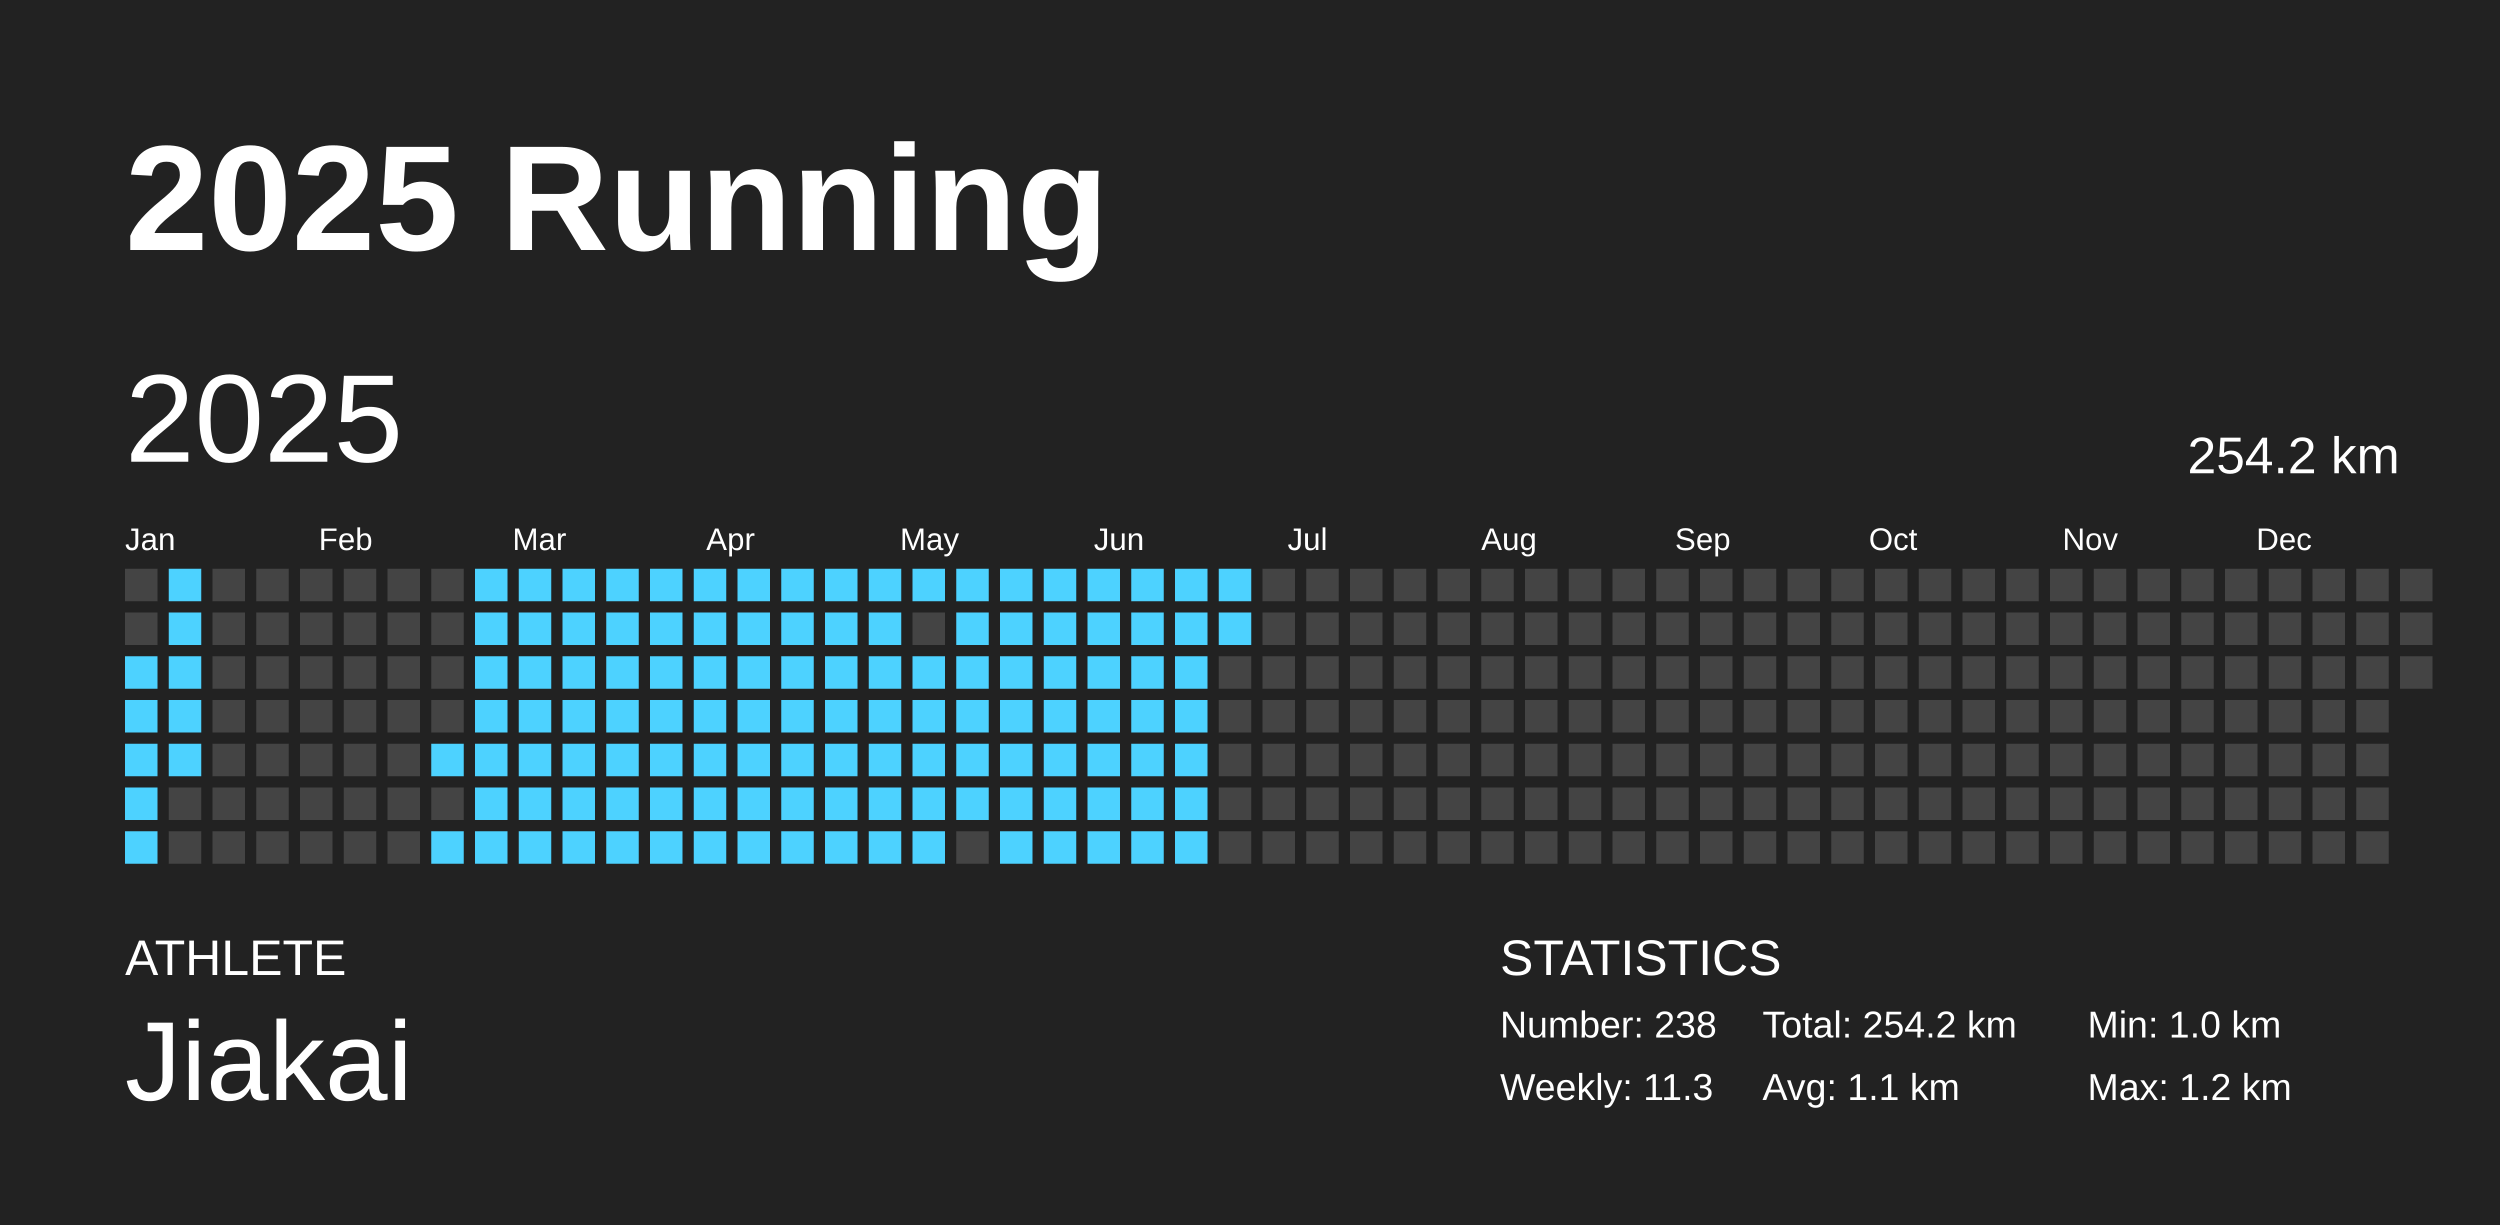
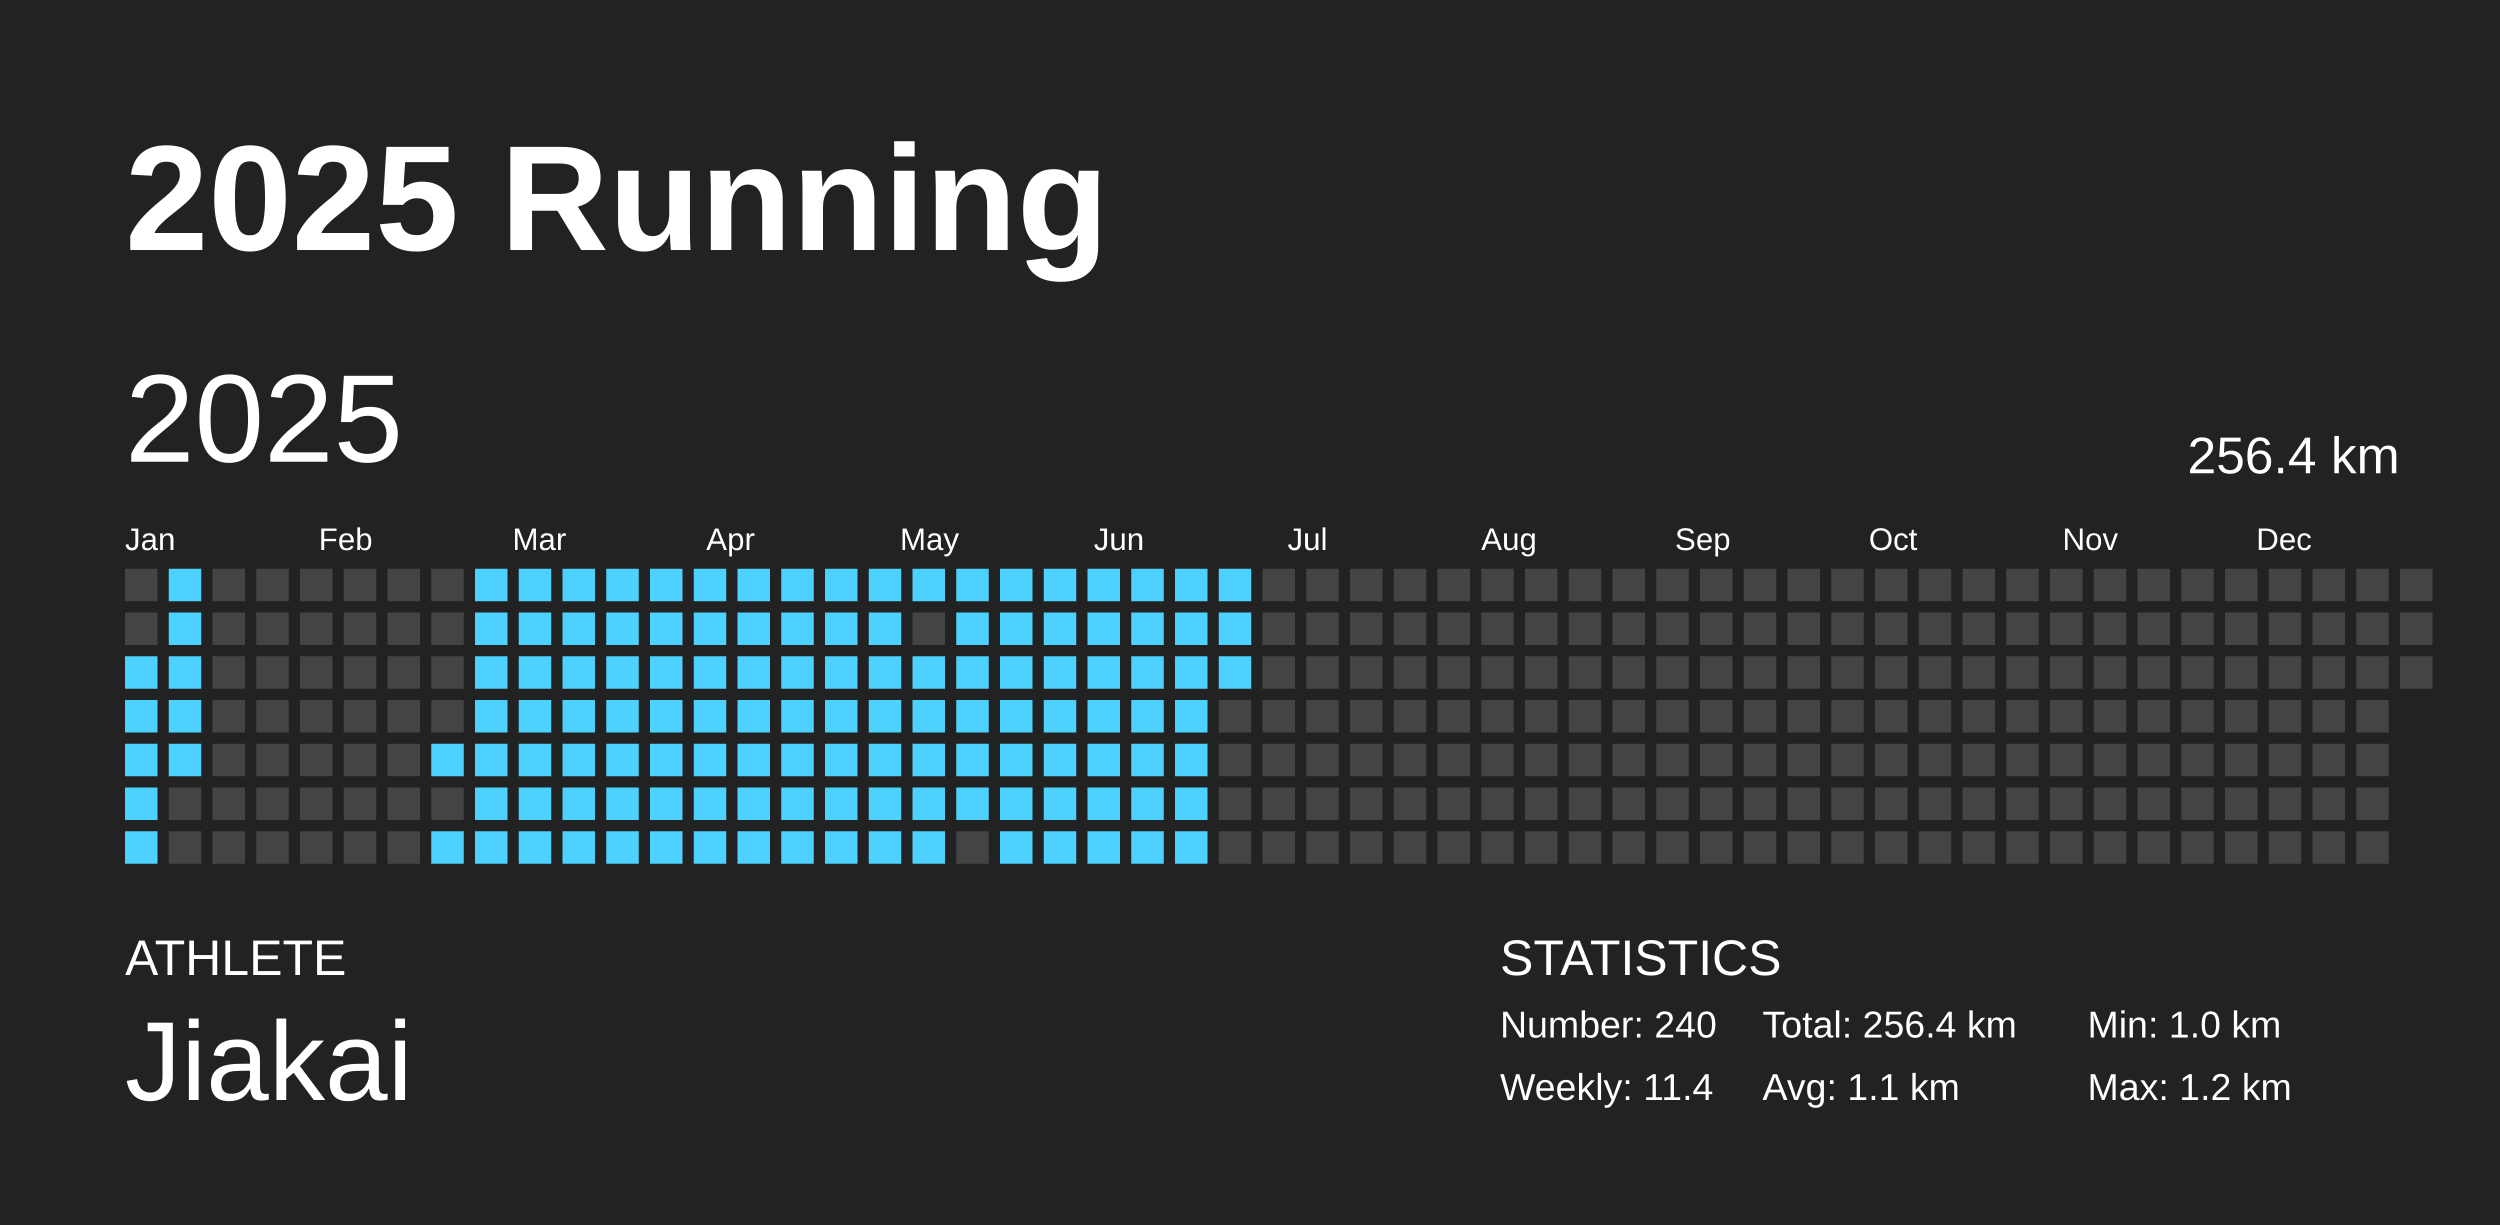
<svg xmlns="http://www.w3.org/2000/svg" baseProfile="full" height="98mm" version="1.1" viewBox="0,0,200,98" width="200mm">
  <defs />
  <rect fill="#222222" height="98" width="200" x="0" y="0" />
  <text fill="#FFFFFF" style="font-size:12px; font-family:Arial; font-weight:bold;" x="10" y="20">2025 Running</text>
  <text fill="#FFFFFF" style="font-size:4px; font-family:Arial" x="10" y="78">ATHLETE</text>
  <text fill="#FFFFFF" style="font-size:9px; font-family:Arial" x="10" y="88">Jiakai</text>
  <text fill="#FFFFFF" style="font-size:4px; font-family:Arial" x="120" y="78">STATISTICS</text>
-   <text fill="#FFFFFF" style="font-size:3px; font-family:Arial" x="120" y="83">Number: 238</text>
-   <text fill="#FFFFFF" style="font-size:3px; font-family:Arial" x="120" y="88">Weekly: 11.3</text>
-   <text fill="#FFFFFF" style="font-size:3px; font-family:Arial" x="141" y="83">Total: 254.2 km</text>
+   <text fill="#FFFFFF" style="font-size:3px; font-family:Arial" x="120" y="83">Number: 240</text>
+   <text fill="#FFFFFF" style="font-size:3px; font-family:Arial" x="120" y="88">Weekly: 11.4</text>
+   <text fill="#FFFFFF" style="font-size:3px; font-family:Arial" x="141" y="83">Total: 256.4 km</text>
  <text fill="#FFFFFF" style="font-size:3px; font-family:Arial" x="141" y="88">Avg: 1.1 km</text>
  <text fill="#FFFFFF" style="font-size:3px; font-family:Arial" x="167" y="83">Min: 1.0 km</text>
  <text fill="#FFFFFF" style="font-size:3px; font-family:Arial" x="167" y="88">Max: 1.2 km</text>
  <text dominant-baseline="hanging" fill="#FFFFFF" style="font-size:10.0px; font-family:Arial;" x="10" y="30">2025</text>
-   <text dominant-baseline="hanging" fill="#FFFFFF" style="font-size:4.125px; font-family:Arial;" x="175" y="35">254.2 km</text>
+   <text dominant-baseline="hanging" fill="#FFFFFF" style="font-size:4.125px; font-family:Arial;" x="175" y="35">256.4 km</text>
  <text fill="#FFFFFF" style="font-size:2.5px; font-family:Arial" x="10.0" y="44">Jan</text>
  <text fill="#FFFFFF" style="font-size:2.5px; font-family:Arial" x="25.5" y="44">Feb</text>
  <text fill="#FFFFFF" style="font-size:2.5px; font-family:Arial" x="41.0" y="44">Mar</text>
  <text fill="#FFFFFF" style="font-size:2.5px; font-family:Arial" x="56.5" y="44">Apr</text>
  <text fill="#FFFFFF" style="font-size:2.5px; font-family:Arial" x="72.0" y="44">May</text>
  <text fill="#FFFFFF" style="font-size:2.5px; font-family:Arial" x="87.5" y="44">Jun</text>
  <text fill="#FFFFFF" style="font-size:2.5px; font-family:Arial" x="103.0" y="44">Jul</text>
  <text fill="#FFFFFF" style="font-size:2.5px; font-family:Arial" x="118.5" y="44">Aug</text>
  <text fill="#FFFFFF" style="font-size:2.5px; font-family:Arial" x="134.0" y="44">Sep</text>
  <text fill="#FFFFFF" style="font-size:2.5px; font-family:Arial" x="149.5" y="44">Oct</text>
  <text fill="#FFFFFF" style="font-size:2.5px; font-family:Arial" x="165.0" y="44">Nov</text>
  <text fill="#FFFFFF" style="font-size:2.5px; font-family:Arial" x="180.5" y="44">Dec</text>
  <rect fill="#444444" height="2.6" width="2.6" x="10.0" y="45.5" />
  <rect fill="#444444" height="2.6" width="2.6" x="10.0" y="49.0" />
  <rect fill="#4dd2ff" height="2.6" width="2.6" x="10.0" y="52.5" />
  <rect fill="#4dd2ff" height="2.6" width="2.6" x="10.0" y="56.0" />
  <rect fill="#4dd2ff" height="2.6" width="2.6" x="10.0" y="59.5" />
  <rect fill="#4dd2ff" height="2.6" width="2.6" x="10.0" y="63.0" />
  <rect fill="#4dd2ff" height="2.6" width="2.6" x="10.0" y="66.5" />
  <rect fill="#4dd2ff" height="2.6" width="2.6" x="13.5" y="45.5" />
  <rect fill="#4dd2ff" height="2.6" width="2.6" x="13.5" y="49.0" />
  <rect fill="#4dd2ff" height="2.6" width="2.6" x="13.5" y="52.5" />
  <rect fill="#4dd2ff" height="2.6" width="2.6" x="13.5" y="56.0" />
  <rect fill="#4dd2ff" height="2.6" width="2.6" x="13.5" y="59.5" />
  <rect fill="#444444" height="2.6" width="2.6" x="13.5" y="63.0" />
  <rect fill="#444444" height="2.6" width="2.6" x="13.5" y="66.5" />
  <rect fill="#444444" height="2.6" width="2.6" x="17.0" y="45.5" />
  <rect fill="#444444" height="2.6" width="2.6" x="17.0" y="49.0" />
  <rect fill="#444444" height="2.6" width="2.6" x="17.0" y="52.5" />
  <rect fill="#444444" height="2.6" width="2.6" x="17.0" y="56.0" />
  <rect fill="#444444" height="2.6" width="2.6" x="17.0" y="59.5" />
  <rect fill="#444444" height="2.6" width="2.6" x="17.0" y="63.0" />
  <rect fill="#444444" height="2.6" width="2.6" x="17.0" y="66.5" />
  <rect fill="#444444" height="2.6" width="2.6" x="20.5" y="45.5" />
  <rect fill="#444444" height="2.6" width="2.6" x="20.5" y="49.0" />
  <rect fill="#444444" height="2.6" width="2.6" x="20.5" y="52.5" />
  <rect fill="#444444" height="2.6" width="2.6" x="20.5" y="56.0" />
  <rect fill="#444444" height="2.6" width="2.6" x="20.5" y="59.5" />
  <rect fill="#444444" height="2.6" width="2.6" x="20.5" y="63.0" />
  <rect fill="#444444" height="2.6" width="2.6" x="20.5" y="66.5" />
  <rect fill="#444444" height="2.6" width="2.6" x="24.0" y="45.5" />
  <rect fill="#444444" height="2.6" width="2.6" x="24.0" y="49.0" />
  <rect fill="#444444" height="2.6" width="2.6" x="24.0" y="52.5" />
  <rect fill="#444444" height="2.6" width="2.6" x="24.0" y="56.0" />
  <rect fill="#444444" height="2.6" width="2.6" x="24.0" y="59.5" />
  <rect fill="#444444" height="2.6" width="2.6" x="24.0" y="63.0" />
  <rect fill="#444444" height="2.6" width="2.6" x="24.0" y="66.5" />
  <rect fill="#444444" height="2.6" width="2.6" x="27.5" y="45.5" />
  <rect fill="#444444" height="2.6" width="2.6" x="27.5" y="49.0" />
  <rect fill="#444444" height="2.6" width="2.6" x="27.5" y="52.5" />
  <rect fill="#444444" height="2.6" width="2.6" x="27.5" y="56.0" />
  <rect fill="#444444" height="2.6" width="2.6" x="27.5" y="59.5" />
  <rect fill="#444444" height="2.6" width="2.6" x="27.5" y="63.0" />
  <rect fill="#444444" height="2.6" width="2.6" x="27.5" y="66.5" />
  <rect fill="#444444" height="2.6" width="2.6" x="31.0" y="45.5" />
  <rect fill="#444444" height="2.6" width="2.6" x="31.0" y="49.0" />
  <rect fill="#444444" height="2.6" width="2.6" x="31.0" y="52.5" />
  <rect fill="#444444" height="2.6" width="2.6" x="31.0" y="56.0" />
  <rect fill="#444444" height="2.6" width="2.6" x="31.0" y="59.5" />
  <rect fill="#444444" height="2.6" width="2.6" x="31.0" y="63.0" />
  <rect fill="#444444" height="2.6" width="2.6" x="31.0" y="66.5" />
  <rect fill="#444444" height="2.6" width="2.6" x="34.5" y="45.5" />
  <rect fill="#444444" height="2.6" width="2.6" x="34.5" y="49.0" />
  <rect fill="#444444" height="2.6" width="2.6" x="34.5" y="52.5" />
  <rect fill="#444444" height="2.6" width="2.6" x="34.5" y="56.0" />
  <rect fill="#4dd2ff" height="2.6" width="2.6" x="34.5" y="59.5" />
  <rect fill="#444444" height="2.6" width="2.6" x="34.5" y="63.0" />
  <rect fill="#4dd2ff" height="2.6" width="2.6" x="34.5" y="66.5" />
  <rect fill="#4dd2ff" height="2.6" width="2.6" x="38.0" y="45.5" />
  <rect fill="#4dd2ff" height="2.6" width="2.6" x="38.0" y="49.0" />
  <rect fill="#4dd2ff" height="2.6" width="2.6" x="38.0" y="52.5" />
  <rect fill="#4dd2ff" height="2.6" width="2.6" x="38.0" y="56.0" />
  <rect fill="#4dd2ff" height="2.6" width="2.6" x="38.0" y="59.5" />
  <rect fill="#4dd2ff" height="2.6" width="2.6" x="38.0" y="63.0" />
  <rect fill="#4dd2ff" height="2.6" width="2.6" x="38.0" y="66.5" />
  <rect fill="#4dd2ff" height="2.6" width="2.6" x="41.5" y="45.5" />
  <rect fill="#4dd2ff" height="2.6" width="2.6" x="41.5" y="49.0" />
  <rect fill="#4dd2ff" height="2.6" width="2.6" x="41.5" y="52.5" />
  <rect fill="#4dd2ff" height="2.6" width="2.6" x="41.5" y="56.0" />
  <rect fill="#4dd2ff" height="2.6" width="2.6" x="41.5" y="59.5" />
  <rect fill="#4dd2ff" height="2.6" width="2.6" x="41.5" y="63.0" />
  <rect fill="#4dd2ff" height="2.6" width="2.6" x="41.5" y="66.5" />
  <rect fill="#4dd2ff" height="2.6" width="2.6" x="45.0" y="45.5" />
  <rect fill="#4dd2ff" height="2.6" width="2.6" x="45.0" y="49.0" />
  <rect fill="#4dd2ff" height="2.6" width="2.6" x="45.0" y="52.5" />
  <rect fill="#4dd2ff" height="2.6" width="2.6" x="45.0" y="56.0" />
  <rect fill="#4dd2ff" height="2.6" width="2.6" x="45.0" y="59.5" />
  <rect fill="#4dd2ff" height="2.6" width="2.6" x="45.0" y="63.0" />
  <rect fill="#4dd2ff" height="2.6" width="2.6" x="45.0" y="66.5" />
  <rect fill="#4dd2ff" height="2.6" width="2.6" x="48.5" y="45.5" />
  <rect fill="#4dd2ff" height="2.6" width="2.6" x="48.5" y="49.0" />
  <rect fill="#4dd2ff" height="2.6" width="2.6" x="48.5" y="52.5" />
  <rect fill="#4dd2ff" height="2.6" width="2.6" x="48.5" y="56.0" />
  <rect fill="#4dd2ff" height="2.6" width="2.6" x="48.5" y="59.5" />
  <rect fill="#4dd2ff" height="2.6" width="2.6" x="48.5" y="63.0" />
  <rect fill="#4dd2ff" height="2.6" width="2.6" x="48.5" y="66.5" />
  <rect fill="#4dd2ff" height="2.6" width="2.6" x="52.0" y="45.5" />
  <rect fill="#4dd2ff" height="2.6" width="2.6" x="52.0" y="49.0" />
  <rect fill="#4dd2ff" height="2.6" width="2.6" x="52.0" y="52.5" />
  <rect fill="#4dd2ff" height="2.6" width="2.6" x="52.0" y="56.0" />
  <rect fill="#4dd2ff" height="2.6" width="2.6" x="52.0" y="59.5" />
  <rect fill="#4dd2ff" height="2.6" width="2.6" x="52.0" y="63.0" />
  <rect fill="#4dd2ff" height="2.6" width="2.6" x="52.0" y="66.5" />
  <rect fill="#4dd2ff" height="2.6" width="2.6" x="55.5" y="45.5" />
  <rect fill="#4dd2ff" height="2.6" width="2.6" x="55.5" y="49.0" />
  <rect fill="#4dd2ff" height="2.6" width="2.6" x="55.5" y="52.5" />
  <rect fill="#4dd2ff" height="2.6" width="2.6" x="55.5" y="56.0" />
  <rect fill="#4dd2ff" height="2.6" width="2.6" x="55.5" y="59.5" />
  <rect fill="#4dd2ff" height="2.6" width="2.6" x="55.5" y="63.0" />
  <rect fill="#4dd2ff" height="2.6" width="2.6" x="55.5" y="66.5" />
  <rect fill="#4dd2ff" height="2.6" width="2.6" x="59.0" y="45.5" />
  <rect fill="#4dd2ff" height="2.6" width="2.6" x="59.0" y="49.0" />
  <rect fill="#4dd2ff" height="2.6" width="2.6" x="59.0" y="52.5" />
  <rect fill="#4dd2ff" height="2.6" width="2.6" x="59.0" y="56.0" />
  <rect fill="#4dd2ff" height="2.6" width="2.6" x="59.0" y="59.5" />
  <rect fill="#4dd2ff" height="2.6" width="2.6" x="59.0" y="63.0" />
  <rect fill="#4dd2ff" height="2.6" width="2.6" x="59.0" y="66.5" />
  <rect fill="#4dd2ff" height="2.6" width="2.6" x="62.5" y="45.5" />
  <rect fill="#4dd2ff" height="2.6" width="2.6" x="62.5" y="49.0" />
  <rect fill="#4dd2ff" height="2.6" width="2.6" x="62.5" y="52.5" />
  <rect fill="#4dd2ff" height="2.6" width="2.6" x="62.5" y="56.0" />
  <rect fill="#4dd2ff" height="2.6" width="2.6" x="62.5" y="59.5" />
  <rect fill="#4dd2ff" height="2.6" width="2.6" x="62.5" y="63.0" />
  <rect fill="#4dd2ff" height="2.6" width="2.6" x="62.5" y="66.5" />
  <rect fill="#4dd2ff" height="2.6" width="2.6" x="66.0" y="45.5" />
  <rect fill="#4dd2ff" height="2.6" width="2.6" x="66.0" y="49.0" />
  <rect fill="#4dd2ff" height="2.6" width="2.6" x="66.0" y="52.5" />
  <rect fill="#4dd2ff" height="2.6" width="2.6" x="66.0" y="56.0" />
  <rect fill="#4dd2ff" height="2.6" width="2.6" x="66.0" y="59.5" />
  <rect fill="#4dd2ff" height="2.6" width="2.6" x="66.0" y="63.0" />
  <rect fill="#4dd2ff" height="2.6" width="2.6" x="66.0" y="66.5" />
  <rect fill="#4dd2ff" height="2.6" width="2.6" x="69.5" y="45.5" />
  <rect fill="#4dd2ff" height="2.6" width="2.6" x="69.5" y="49.0" />
  <rect fill="#4dd2ff" height="2.6" width="2.6" x="69.5" y="52.5" />
  <rect fill="#4dd2ff" height="2.6" width="2.6" x="69.5" y="56.0" />
  <rect fill="#4dd2ff" height="2.6" width="2.6" x="69.5" y="59.5" />
  <rect fill="#4dd2ff" height="2.6" width="2.6" x="69.5" y="63.0" />
  <rect fill="#4dd2ff" height="2.6" width="2.6" x="69.5" y="66.5" />
  <rect fill="#4dd2ff" height="2.6" width="2.6" x="73.0" y="45.5" />
  <rect fill="#444444" height="2.6" width="2.6" x="73.0" y="49.0" />
  <rect fill="#4dd2ff" height="2.6" width="2.6" x="73.0" y="52.5" />
  <rect fill="#4dd2ff" height="2.6" width="2.6" x="73.0" y="56.0" />
  <rect fill="#4dd2ff" height="2.6" width="2.6" x="73.0" y="59.5" />
  <rect fill="#4dd2ff" height="2.6" width="2.6" x="73.0" y="63.0" />
  <rect fill="#4dd2ff" height="2.6" width="2.6" x="73.0" y="66.5" />
  <rect fill="#4dd2ff" height="2.6" width="2.6" x="76.5" y="45.5" />
  <rect fill="#4dd2ff" height="2.6" width="2.6" x="76.5" y="49.0" />
  <rect fill="#4dd2ff" height="2.6" width="2.6" x="76.5" y="52.5" />
  <rect fill="#4dd2ff" height="2.6" width="2.6" x="76.5" y="56.0" />
  <rect fill="#4dd2ff" height="2.6" width="2.6" x="76.5" y="59.5" />
  <rect fill="#4dd2ff" height="2.6" width="2.6" x="76.5" y="63.0" />
  <rect fill="#444444" height="2.6" width="2.6" x="76.5" y="66.5" />
  <rect fill="#4dd2ff" height="2.6" width="2.6" x="80.0" y="45.5" />
  <rect fill="#4dd2ff" height="2.6" width="2.6" x="80.0" y="49.0" />
  <rect fill="#4dd2ff" height="2.6" width="2.6" x="80.0" y="52.5" />
  <rect fill="#4dd2ff" height="2.6" width="2.6" x="80.0" y="56.0" />
  <rect fill="#4dd2ff" height="2.6" width="2.6" x="80.0" y="59.5" />
  <rect fill="#4dd2ff" height="2.6" width="2.6" x="80.0" y="63.0" />
  <rect fill="#4dd2ff" height="2.6" width="2.6" x="80.0" y="66.5" />
  <rect fill="#4dd2ff" height="2.6" width="2.6" x="83.5" y="45.5" />
  <rect fill="#4dd2ff" height="2.6" width="2.6" x="83.5" y="49.0" />
  <rect fill="#4dd2ff" height="2.6" width="2.6" x="83.5" y="52.5" />
  <rect fill="#4dd2ff" height="2.6" width="2.6" x="83.5" y="56.0" />
  <rect fill="#4dd2ff" height="2.6" width="2.6" x="83.5" y="59.5" />
  <rect fill="#4dd2ff" height="2.6" width="2.6" x="83.5" y="63.0" />
  <rect fill="#4dd2ff" height="2.6" width="2.6" x="83.5" y="66.5" />
  <rect fill="#4dd2ff" height="2.6" width="2.6" x="87.0" y="45.5" />
  <rect fill="#4dd2ff" height="2.6" width="2.6" x="87.0" y="49.0" />
  <rect fill="#4dd2ff" height="2.6" width="2.6" x="87.0" y="52.5" />
  <rect fill="#4dd2ff" height="2.6" width="2.6" x="87.0" y="56.0" />
  <rect fill="#4dd2ff" height="2.6" width="2.6" x="87.0" y="59.5" />
  <rect fill="#4dd2ff" height="2.6" width="2.6" x="87.0" y="63.0" />
  <rect fill="#4dd2ff" height="2.6" width="2.6" x="87.0" y="66.5" />
  <rect fill="#4dd2ff" height="2.6" width="2.6" x="90.5" y="45.5" />
  <rect fill="#4dd2ff" height="2.6" width="2.6" x="90.5" y="49.0" />
  <rect fill="#4dd2ff" height="2.6" width="2.6" x="90.5" y="52.5" />
  <rect fill="#4dd2ff" height="2.6" width="2.6" x="90.5" y="56.0" />
  <rect fill="#4dd2ff" height="2.6" width="2.6" x="90.5" y="59.5" />
  <rect fill="#4dd2ff" height="2.6" width="2.6" x="90.5" y="63.0" />
  <rect fill="#4dd2ff" height="2.6" width="2.6" x="90.5" y="66.5" />
  <rect fill="#4dd2ff" height="2.6" width="2.6" x="94.0" y="45.5" />
  <rect fill="#4dd2ff" height="2.6" width="2.6" x="94.0" y="49.0" />
  <rect fill="#4dd2ff" height="2.6" width="2.6" x="94.0" y="52.5" />
  <rect fill="#4dd2ff" height="2.6" width="2.6" x="94.0" y="56.0" />
  <rect fill="#4dd2ff" height="2.6" width="2.6" x="94.0" y="59.5" />
  <rect fill="#4dd2ff" height="2.6" width="2.6" x="94.0" y="63.0" />
  <rect fill="#4dd2ff" height="2.6" width="2.6" x="94.0" y="66.5" />
  <rect fill="#4dd2ff" height="2.6" width="2.6" x="97.5" y="45.5" />
  <rect fill="#4dd2ff" height="2.6" width="2.6" x="97.5" y="49.0" />
-   <rect fill="#444444" height="2.6" width="2.6" x="97.5" y="52.5" />
+   <rect fill="#4dd2ff" height="2.6" width="2.6" x="97.5" y="52.5" />
  <rect fill="#444444" height="2.6" width="2.6" x="97.5" y="56.0" />
  <rect fill="#444444" height="2.6" width="2.6" x="97.5" y="59.5" />
  <rect fill="#444444" height="2.6" width="2.6" x="97.5" y="63.0" />
  <rect fill="#444444" height="2.6" width="2.6" x="97.5" y="66.5" />
  <rect fill="#444444" height="2.6" width="2.6" x="101.0" y="45.5" />
  <rect fill="#444444" height="2.6" width="2.6" x="101.0" y="49.0" />
  <rect fill="#444444" height="2.6" width="2.6" x="101.0" y="52.5" />
  <rect fill="#444444" height="2.6" width="2.6" x="101.0" y="56.0" />
  <rect fill="#444444" height="2.6" width="2.6" x="101.0" y="59.5" />
  <rect fill="#444444" height="2.6" width="2.6" x="101.0" y="63.0" />
  <rect fill="#444444" height="2.6" width="2.6" x="101.0" y="66.5" />
  <rect fill="#444444" height="2.6" width="2.6" x="104.5" y="45.5" />
  <rect fill="#444444" height="2.6" width="2.6" x="104.5" y="49.0" />
  <rect fill="#444444" height="2.6" width="2.6" x="104.5" y="52.5" />
  <rect fill="#444444" height="2.6" width="2.6" x="104.5" y="56.0" />
  <rect fill="#444444" height="2.6" width="2.6" x="104.5" y="59.5" />
  <rect fill="#444444" height="2.6" width="2.6" x="104.5" y="63.0" />
  <rect fill="#444444" height="2.6" width="2.6" x="104.5" y="66.5" />
  <rect fill="#444444" height="2.6" width="2.6" x="108.0" y="45.5" />
  <rect fill="#444444" height="2.6" width="2.6" x="108.0" y="49.0" />
  <rect fill="#444444" height="2.6" width="2.6" x="108.0" y="52.5" />
  <rect fill="#444444" height="2.6" width="2.6" x="108.0" y="56.0" />
  <rect fill="#444444" height="2.6" width="2.6" x="108.0" y="59.5" />
  <rect fill="#444444" height="2.6" width="2.6" x="108.0" y="63.0" />
  <rect fill="#444444" height="2.6" width="2.6" x="108.0" y="66.5" />
  <rect fill="#444444" height="2.6" width="2.6" x="111.5" y="45.5" />
  <rect fill="#444444" height="2.6" width="2.6" x="111.5" y="49.0" />
  <rect fill="#444444" height="2.6" width="2.6" x="111.5" y="52.5" />
  <rect fill="#444444" height="2.6" width="2.6" x="111.5" y="56.0" />
  <rect fill="#444444" height="2.6" width="2.6" x="111.5" y="59.5" />
  <rect fill="#444444" height="2.6" width="2.6" x="111.5" y="63.0" />
  <rect fill="#444444" height="2.6" width="2.6" x="111.5" y="66.5" />
  <rect fill="#444444" height="2.6" width="2.6" x="115.0" y="45.5" />
  <rect fill="#444444" height="2.6" width="2.6" x="115.0" y="49.0" />
  <rect fill="#444444" height="2.6" width="2.6" x="115.0" y="52.5" />
  <rect fill="#444444" height="2.6" width="2.6" x="115.0" y="56.0" />
  <rect fill="#444444" height="2.6" width="2.6" x="115.0" y="59.5" />
  <rect fill="#444444" height="2.6" width="2.6" x="115.0" y="63.0" />
  <rect fill="#444444" height="2.6" width="2.6" x="115.0" y="66.5" />
  <rect fill="#444444" height="2.6" width="2.6" x="118.5" y="45.5" />
  <rect fill="#444444" height="2.6" width="2.6" x="118.5" y="49.0" />
  <rect fill="#444444" height="2.6" width="2.6" x="118.5" y="52.5" />
  <rect fill="#444444" height="2.6" width="2.6" x="118.5" y="56.0" />
  <rect fill="#444444" height="2.6" width="2.6" x="118.5" y="59.5" />
  <rect fill="#444444" height="2.6" width="2.6" x="118.5" y="63.0" />
  <rect fill="#444444" height="2.6" width="2.6" x="118.5" y="66.5" />
  <rect fill="#444444" height="2.6" width="2.6" x="122.0" y="45.5" />
  <rect fill="#444444" height="2.6" width="2.6" x="122.0" y="49.0" />
  <rect fill="#444444" height="2.6" width="2.6" x="122.0" y="52.5" />
  <rect fill="#444444" height="2.6" width="2.6" x="122.0" y="56.0" />
  <rect fill="#444444" height="2.6" width="2.6" x="122.0" y="59.5" />
  <rect fill="#444444" height="2.6" width="2.6" x="122.0" y="63.0" />
  <rect fill="#444444" height="2.6" width="2.6" x="122.0" y="66.5" />
  <rect fill="#444444" height="2.6" width="2.6" x="125.5" y="45.5" />
  <rect fill="#444444" height="2.6" width="2.6" x="125.5" y="49.0" />
  <rect fill="#444444" height="2.6" width="2.6" x="125.5" y="52.5" />
  <rect fill="#444444" height="2.6" width="2.6" x="125.5" y="56.0" />
  <rect fill="#444444" height="2.6" width="2.6" x="125.5" y="59.5" />
  <rect fill="#444444" height="2.6" width="2.6" x="125.5" y="63.0" />
  <rect fill="#444444" height="2.6" width="2.6" x="125.5" y="66.5" />
  <rect fill="#444444" height="2.6" width="2.6" x="129.0" y="45.5" />
  <rect fill="#444444" height="2.6" width="2.6" x="129.0" y="49.0" />
  <rect fill="#444444" height="2.6" width="2.6" x="129.0" y="52.5" />
  <rect fill="#444444" height="2.6" width="2.6" x="129.0" y="56.0" />
  <rect fill="#444444" height="2.6" width="2.6" x="129.0" y="59.5" />
  <rect fill="#444444" height="2.6" width="2.6" x="129.0" y="63.0" />
  <rect fill="#444444" height="2.6" width="2.6" x="129.0" y="66.5" />
  <rect fill="#444444" height="2.6" width="2.6" x="132.5" y="45.5" />
  <rect fill="#444444" height="2.6" width="2.6" x="132.5" y="49.0" />
  <rect fill="#444444" height="2.6" width="2.6" x="132.5" y="52.5" />
  <rect fill="#444444" height="2.6" width="2.6" x="132.5" y="56.0" />
  <rect fill="#444444" height="2.6" width="2.6" x="132.5" y="59.5" />
  <rect fill="#444444" height="2.6" width="2.6" x="132.5" y="63.0" />
  <rect fill="#444444" height="2.6" width="2.6" x="132.5" y="66.5" />
  <rect fill="#444444" height="2.6" width="2.6" x="136.0" y="45.5" />
  <rect fill="#444444" height="2.6" width="2.6" x="136.0" y="49.0" />
  <rect fill="#444444" height="2.6" width="2.6" x="136.0" y="52.5" />
  <rect fill="#444444" height="2.6" width="2.6" x="136.0" y="56.0" />
  <rect fill="#444444" height="2.6" width="2.6" x="136.0" y="59.5" />
  <rect fill="#444444" height="2.6" width="2.6" x="136.0" y="63.0" />
  <rect fill="#444444" height="2.6" width="2.6" x="136.0" y="66.5" />
  <rect fill="#444444" height="2.6" width="2.6" x="139.5" y="45.5" />
  <rect fill="#444444" height="2.6" width="2.6" x="139.5" y="49.0" />
  <rect fill="#444444" height="2.6" width="2.6" x="139.5" y="52.5" />
  <rect fill="#444444" height="2.6" width="2.6" x="139.5" y="56.0" />
  <rect fill="#444444" height="2.6" width="2.6" x="139.5" y="59.5" />
  <rect fill="#444444" height="2.6" width="2.6" x="139.5" y="63.0" />
  <rect fill="#444444" height="2.6" width="2.6" x="139.5" y="66.5" />
  <rect fill="#444444" height="2.6" width="2.6" x="143.0" y="45.5" />
  <rect fill="#444444" height="2.6" width="2.6" x="143.0" y="49.0" />
  <rect fill="#444444" height="2.6" width="2.6" x="143.0" y="52.5" />
  <rect fill="#444444" height="2.6" width="2.6" x="143.0" y="56.0" />
  <rect fill="#444444" height="2.6" width="2.6" x="143.0" y="59.5" />
  <rect fill="#444444" height="2.6" width="2.6" x="143.0" y="63.0" />
  <rect fill="#444444" height="2.6" width="2.6" x="143.0" y="66.5" />
  <rect fill="#444444" height="2.6" width="2.6" x="146.5" y="45.5" />
  <rect fill="#444444" height="2.6" width="2.6" x="146.5" y="49.0" />
  <rect fill="#444444" height="2.6" width="2.6" x="146.5" y="52.5" />
  <rect fill="#444444" height="2.6" width="2.6" x="146.5" y="56.0" />
  <rect fill="#444444" height="2.6" width="2.6" x="146.5" y="59.5" />
  <rect fill="#444444" height="2.6" width="2.6" x="146.5" y="63.0" />
  <rect fill="#444444" height="2.6" width="2.6" x="146.5" y="66.5" />
  <rect fill="#444444" height="2.6" width="2.6" x="150.0" y="45.5" />
  <rect fill="#444444" height="2.6" width="2.6" x="150.0" y="49.0" />
  <rect fill="#444444" height="2.6" width="2.6" x="150.0" y="52.5" />
  <rect fill="#444444" height="2.6" width="2.6" x="150.0" y="56.0" />
  <rect fill="#444444" height="2.6" width="2.6" x="150.0" y="59.5" />
  <rect fill="#444444" height="2.6" width="2.6" x="150.0" y="63.0" />
  <rect fill="#444444" height="2.6" width="2.6" x="150.0" y="66.5" />
  <rect fill="#444444" height="2.6" width="2.6" x="153.5" y="45.5" />
  <rect fill="#444444" height="2.6" width="2.6" x="153.5" y="49.0" />
  <rect fill="#444444" height="2.6" width="2.6" x="153.5" y="52.5" />
  <rect fill="#444444" height="2.6" width="2.6" x="153.5" y="56.0" />
  <rect fill="#444444" height="2.6" width="2.6" x="153.5" y="59.5" />
  <rect fill="#444444" height="2.6" width="2.6" x="153.5" y="63.0" />
  <rect fill="#444444" height="2.6" width="2.6" x="153.5" y="66.5" />
  <rect fill="#444444" height="2.6" width="2.6" x="157.0" y="45.5" />
  <rect fill="#444444" height="2.6" width="2.6" x="157.0" y="49.0" />
  <rect fill="#444444" height="2.6" width="2.6" x="157.0" y="52.5" />
  <rect fill="#444444" height="2.6" width="2.6" x="157.0" y="56.0" />
  <rect fill="#444444" height="2.6" width="2.6" x="157.0" y="59.5" />
  <rect fill="#444444" height="2.6" width="2.6" x="157.0" y="63.0" />
  <rect fill="#444444" height="2.6" width="2.6" x="157.0" y="66.5" />
  <rect fill="#444444" height="2.6" width="2.6" x="160.5" y="45.5" />
  <rect fill="#444444" height="2.6" width="2.6" x="160.5" y="49.0" />
  <rect fill="#444444" height="2.6" width="2.6" x="160.5" y="52.5" />
  <rect fill="#444444" height="2.6" width="2.6" x="160.5" y="56.0" />
  <rect fill="#444444" height="2.6" width="2.6" x="160.5" y="59.5" />
  <rect fill="#444444" height="2.6" width="2.6" x="160.5" y="63.0" />
  <rect fill="#444444" height="2.6" width="2.6" x="160.5" y="66.5" />
  <rect fill="#444444" height="2.6" width="2.6" x="164.0" y="45.5" />
  <rect fill="#444444" height="2.6" width="2.6" x="164.0" y="49.0" />
  <rect fill="#444444" height="2.6" width="2.6" x="164.0" y="52.5" />
  <rect fill="#444444" height="2.6" width="2.6" x="164.0" y="56.0" />
  <rect fill="#444444" height="2.6" width="2.6" x="164.0" y="59.5" />
  <rect fill="#444444" height="2.6" width="2.6" x="164.0" y="63.0" />
  <rect fill="#444444" height="2.6" width="2.6" x="164.0" y="66.5" />
  <rect fill="#444444" height="2.6" width="2.6" x="167.5" y="45.5" />
  <rect fill="#444444" height="2.6" width="2.6" x="167.5" y="49.0" />
  <rect fill="#444444" height="2.6" width="2.6" x="167.5" y="52.5" />
  <rect fill="#444444" height="2.6" width="2.6" x="167.5" y="56.0" />
  <rect fill="#444444" height="2.6" width="2.6" x="167.5" y="59.5" />
  <rect fill="#444444" height="2.6" width="2.6" x="167.5" y="63.0" />
  <rect fill="#444444" height="2.6" width="2.6" x="167.5" y="66.5" />
  <rect fill="#444444" height="2.6" width="2.6" x="171.0" y="45.5" />
  <rect fill="#444444" height="2.6" width="2.6" x="171.0" y="49.0" />
  <rect fill="#444444" height="2.6" width="2.6" x="171.0" y="52.5" />
  <rect fill="#444444" height="2.6" width="2.6" x="171.0" y="56.0" />
  <rect fill="#444444" height="2.6" width="2.6" x="171.0" y="59.5" />
  <rect fill="#444444" height="2.6" width="2.6" x="171.0" y="63.0" />
  <rect fill="#444444" height="2.6" width="2.6" x="171.0" y="66.5" />
  <rect fill="#444444" height="2.6" width="2.6" x="174.5" y="45.5" />
  <rect fill="#444444" height="2.6" width="2.6" x="174.5" y="49.0" />
  <rect fill="#444444" height="2.6" width="2.6" x="174.5" y="52.5" />
  <rect fill="#444444" height="2.6" width="2.6" x="174.5" y="56.0" />
  <rect fill="#444444" height="2.6" width="2.6" x="174.5" y="59.5" />
  <rect fill="#444444" height="2.6" width="2.6" x="174.5" y="63.0" />
  <rect fill="#444444" height="2.6" width="2.6" x="174.5" y="66.5" />
  <rect fill="#444444" height="2.6" width="2.6" x="178.0" y="45.5" />
  <rect fill="#444444" height="2.6" width="2.6" x="178.0" y="49.0" />
  <rect fill="#444444" height="2.6" width="2.6" x="178.0" y="52.5" />
  <rect fill="#444444" height="2.6" width="2.6" x="178.0" y="56.0" />
  <rect fill="#444444" height="2.6" width="2.6" x="178.0" y="59.5" />
  <rect fill="#444444" height="2.6" width="2.6" x="178.0" y="63.0" />
  <rect fill="#444444" height="2.6" width="2.6" x="178.0" y="66.5" />
  <rect fill="#444444" height="2.6" width="2.6" x="181.5" y="45.5" />
  <rect fill="#444444" height="2.6" width="2.6" x="181.5" y="49.0" />
  <rect fill="#444444" height="2.6" width="2.6" x="181.5" y="52.5" />
  <rect fill="#444444" height="2.6" width="2.6" x="181.5" y="56.0" />
  <rect fill="#444444" height="2.6" width="2.6" x="181.5" y="59.5" />
  <rect fill="#444444" height="2.6" width="2.6" x="181.5" y="63.0" />
  <rect fill="#444444" height="2.6" width="2.6" x="181.5" y="66.5" />
  <rect fill="#444444" height="2.6" width="2.6" x="185.0" y="45.5" />
  <rect fill="#444444" height="2.6" width="2.6" x="185.0" y="49.0" />
  <rect fill="#444444" height="2.6" width="2.6" x="185.0" y="52.5" />
  <rect fill="#444444" height="2.6" width="2.6" x="185.0" y="56.0" />
  <rect fill="#444444" height="2.6" width="2.6" x="185.0" y="59.5" />
  <rect fill="#444444" height="2.6" width="2.6" x="185.0" y="63.0" />
  <rect fill="#444444" height="2.6" width="2.6" x="185.0" y="66.5" />
  <rect fill="#444444" height="2.6" width="2.6" x="188.5" y="45.5" />
  <rect fill="#444444" height="2.6" width="2.6" x="188.5" y="49.0" />
  <rect fill="#444444" height="2.6" width="2.6" x="188.5" y="52.5" />
  <rect fill="#444444" height="2.6" width="2.6" x="188.5" y="56.0" />
  <rect fill="#444444" height="2.6" width="2.6" x="188.5" y="59.5" />
  <rect fill="#444444" height="2.6" width="2.6" x="188.5" y="63.0" />
  <rect fill="#444444" height="2.6" width="2.6" x="188.5" y="66.5" />
  <rect fill="#444444" height="2.6" width="2.6" x="192.0" y="45.5" />
  <rect fill="#444444" height="2.6" width="2.6" x="192.0" y="49.0" />
  <rect fill="#444444" height="2.6" width="2.6" x="192.0" y="52.5" />
</svg>
